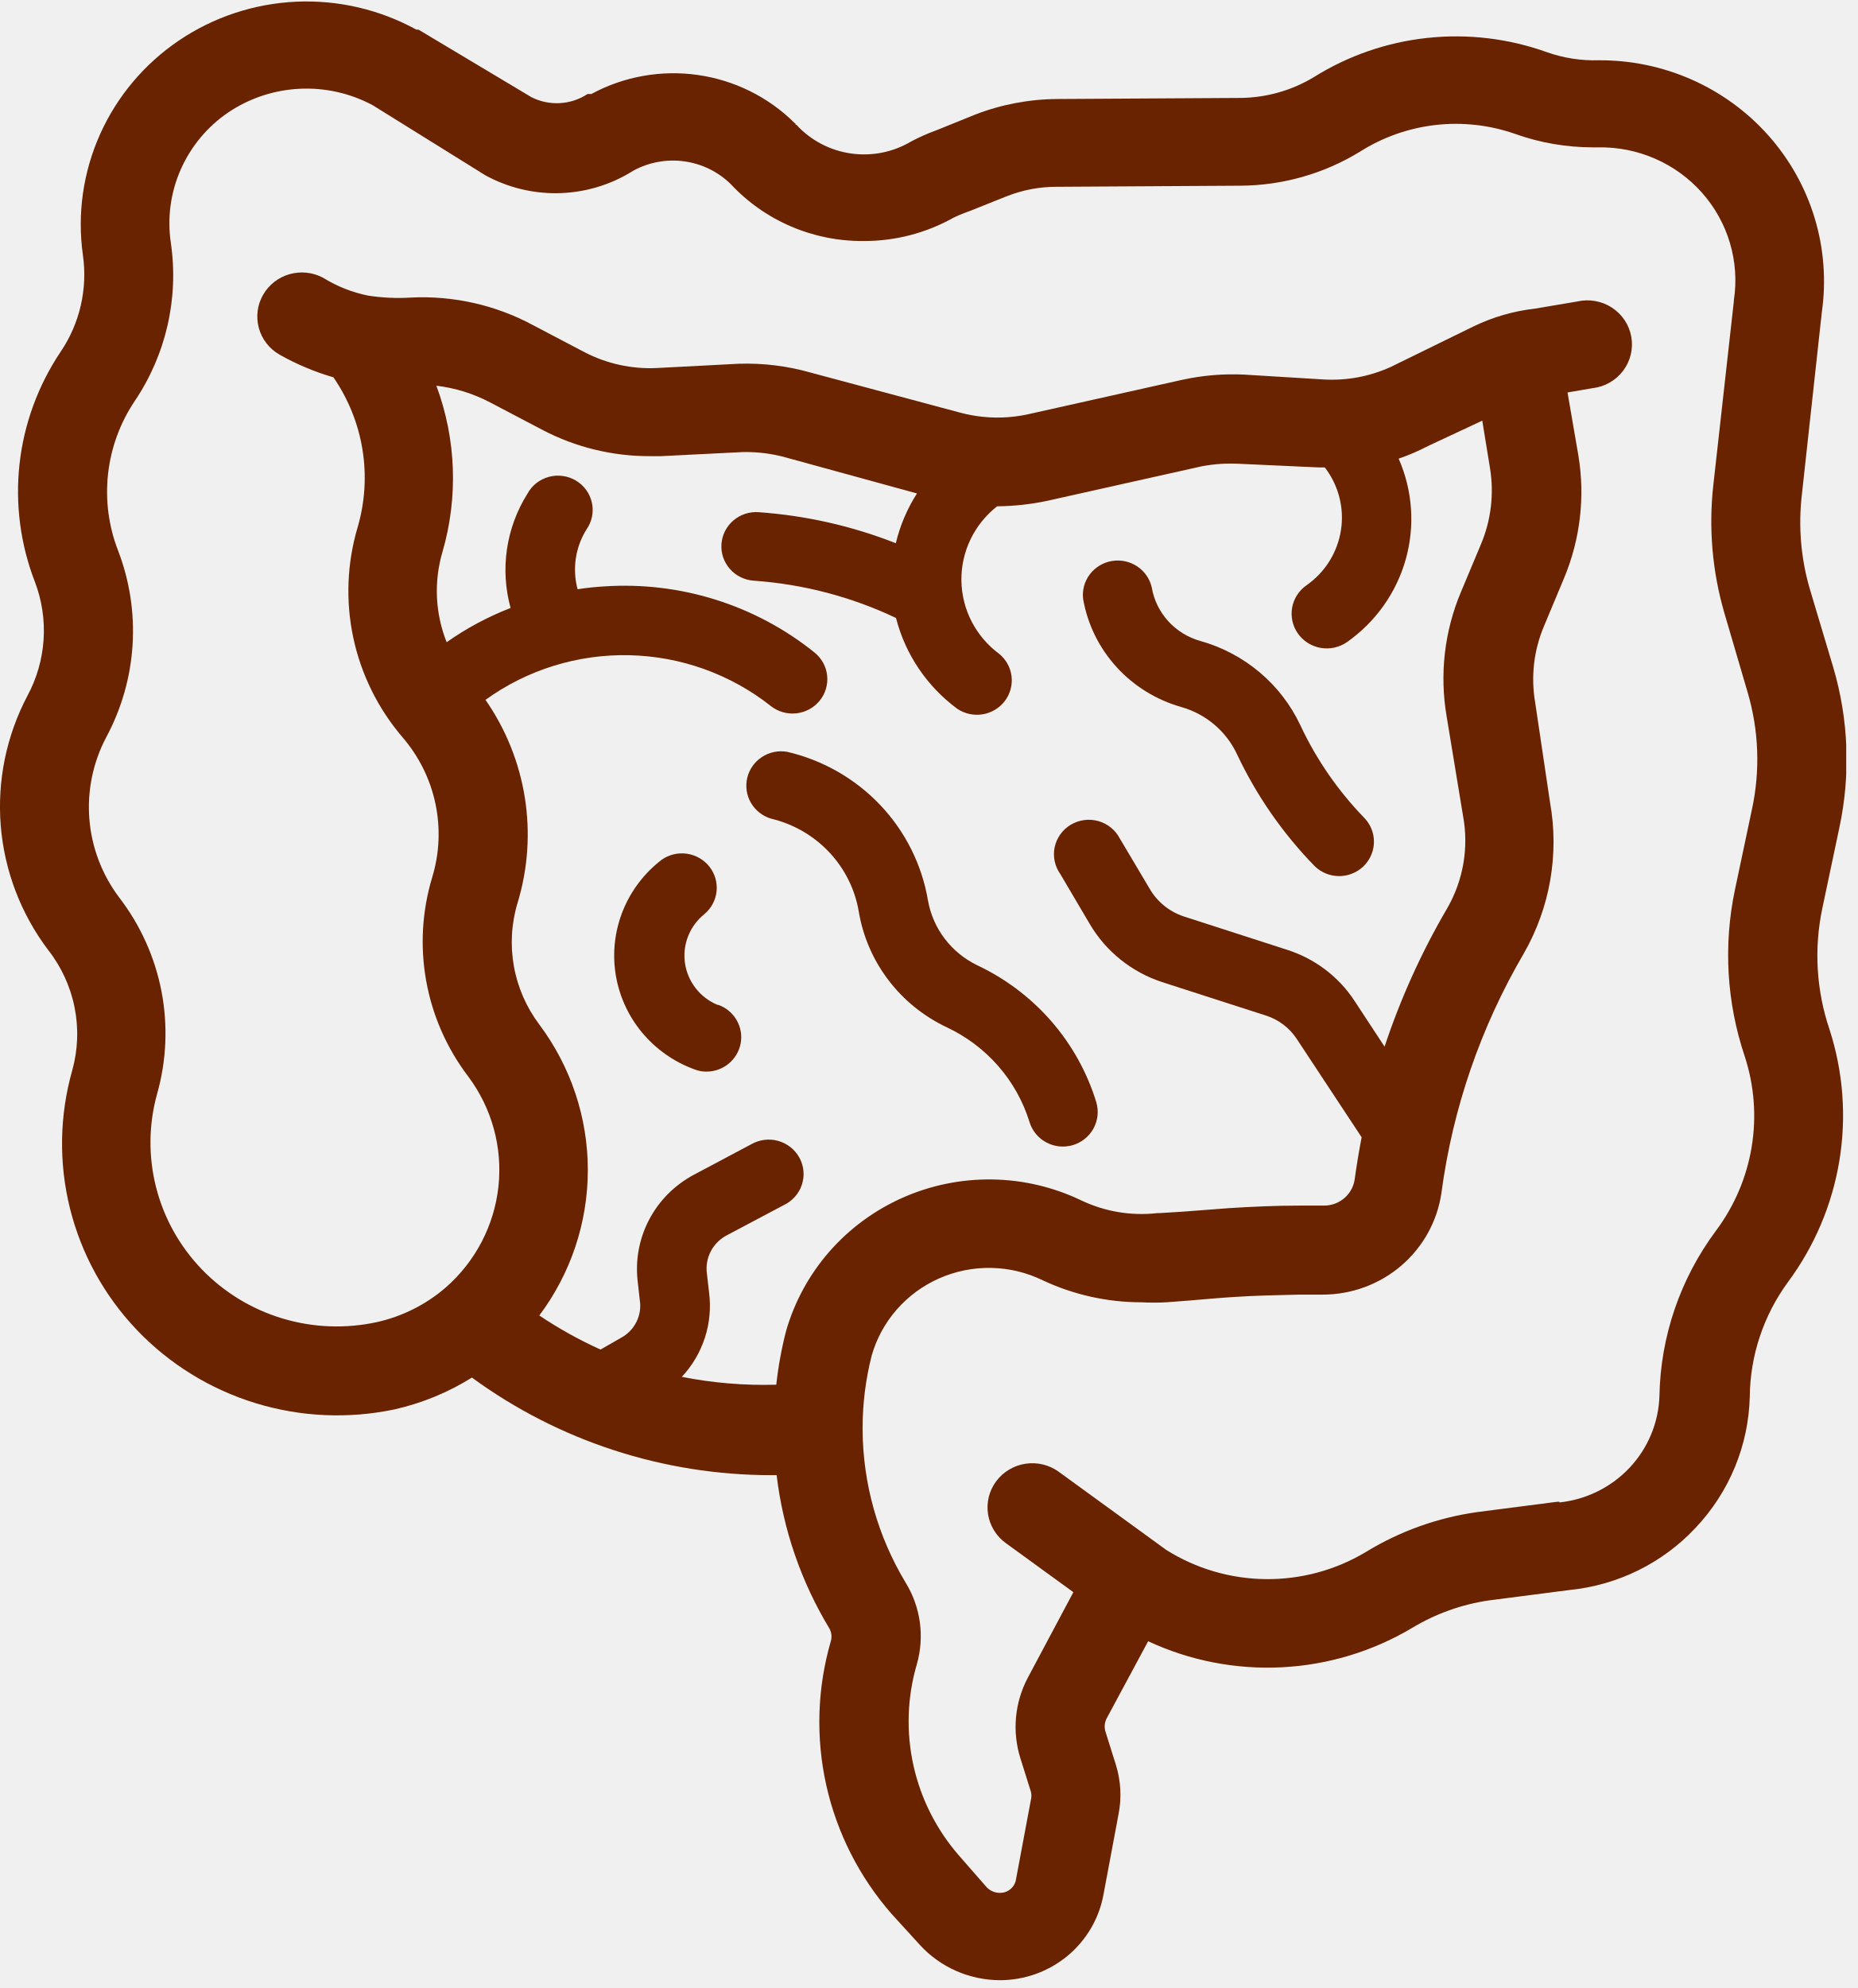
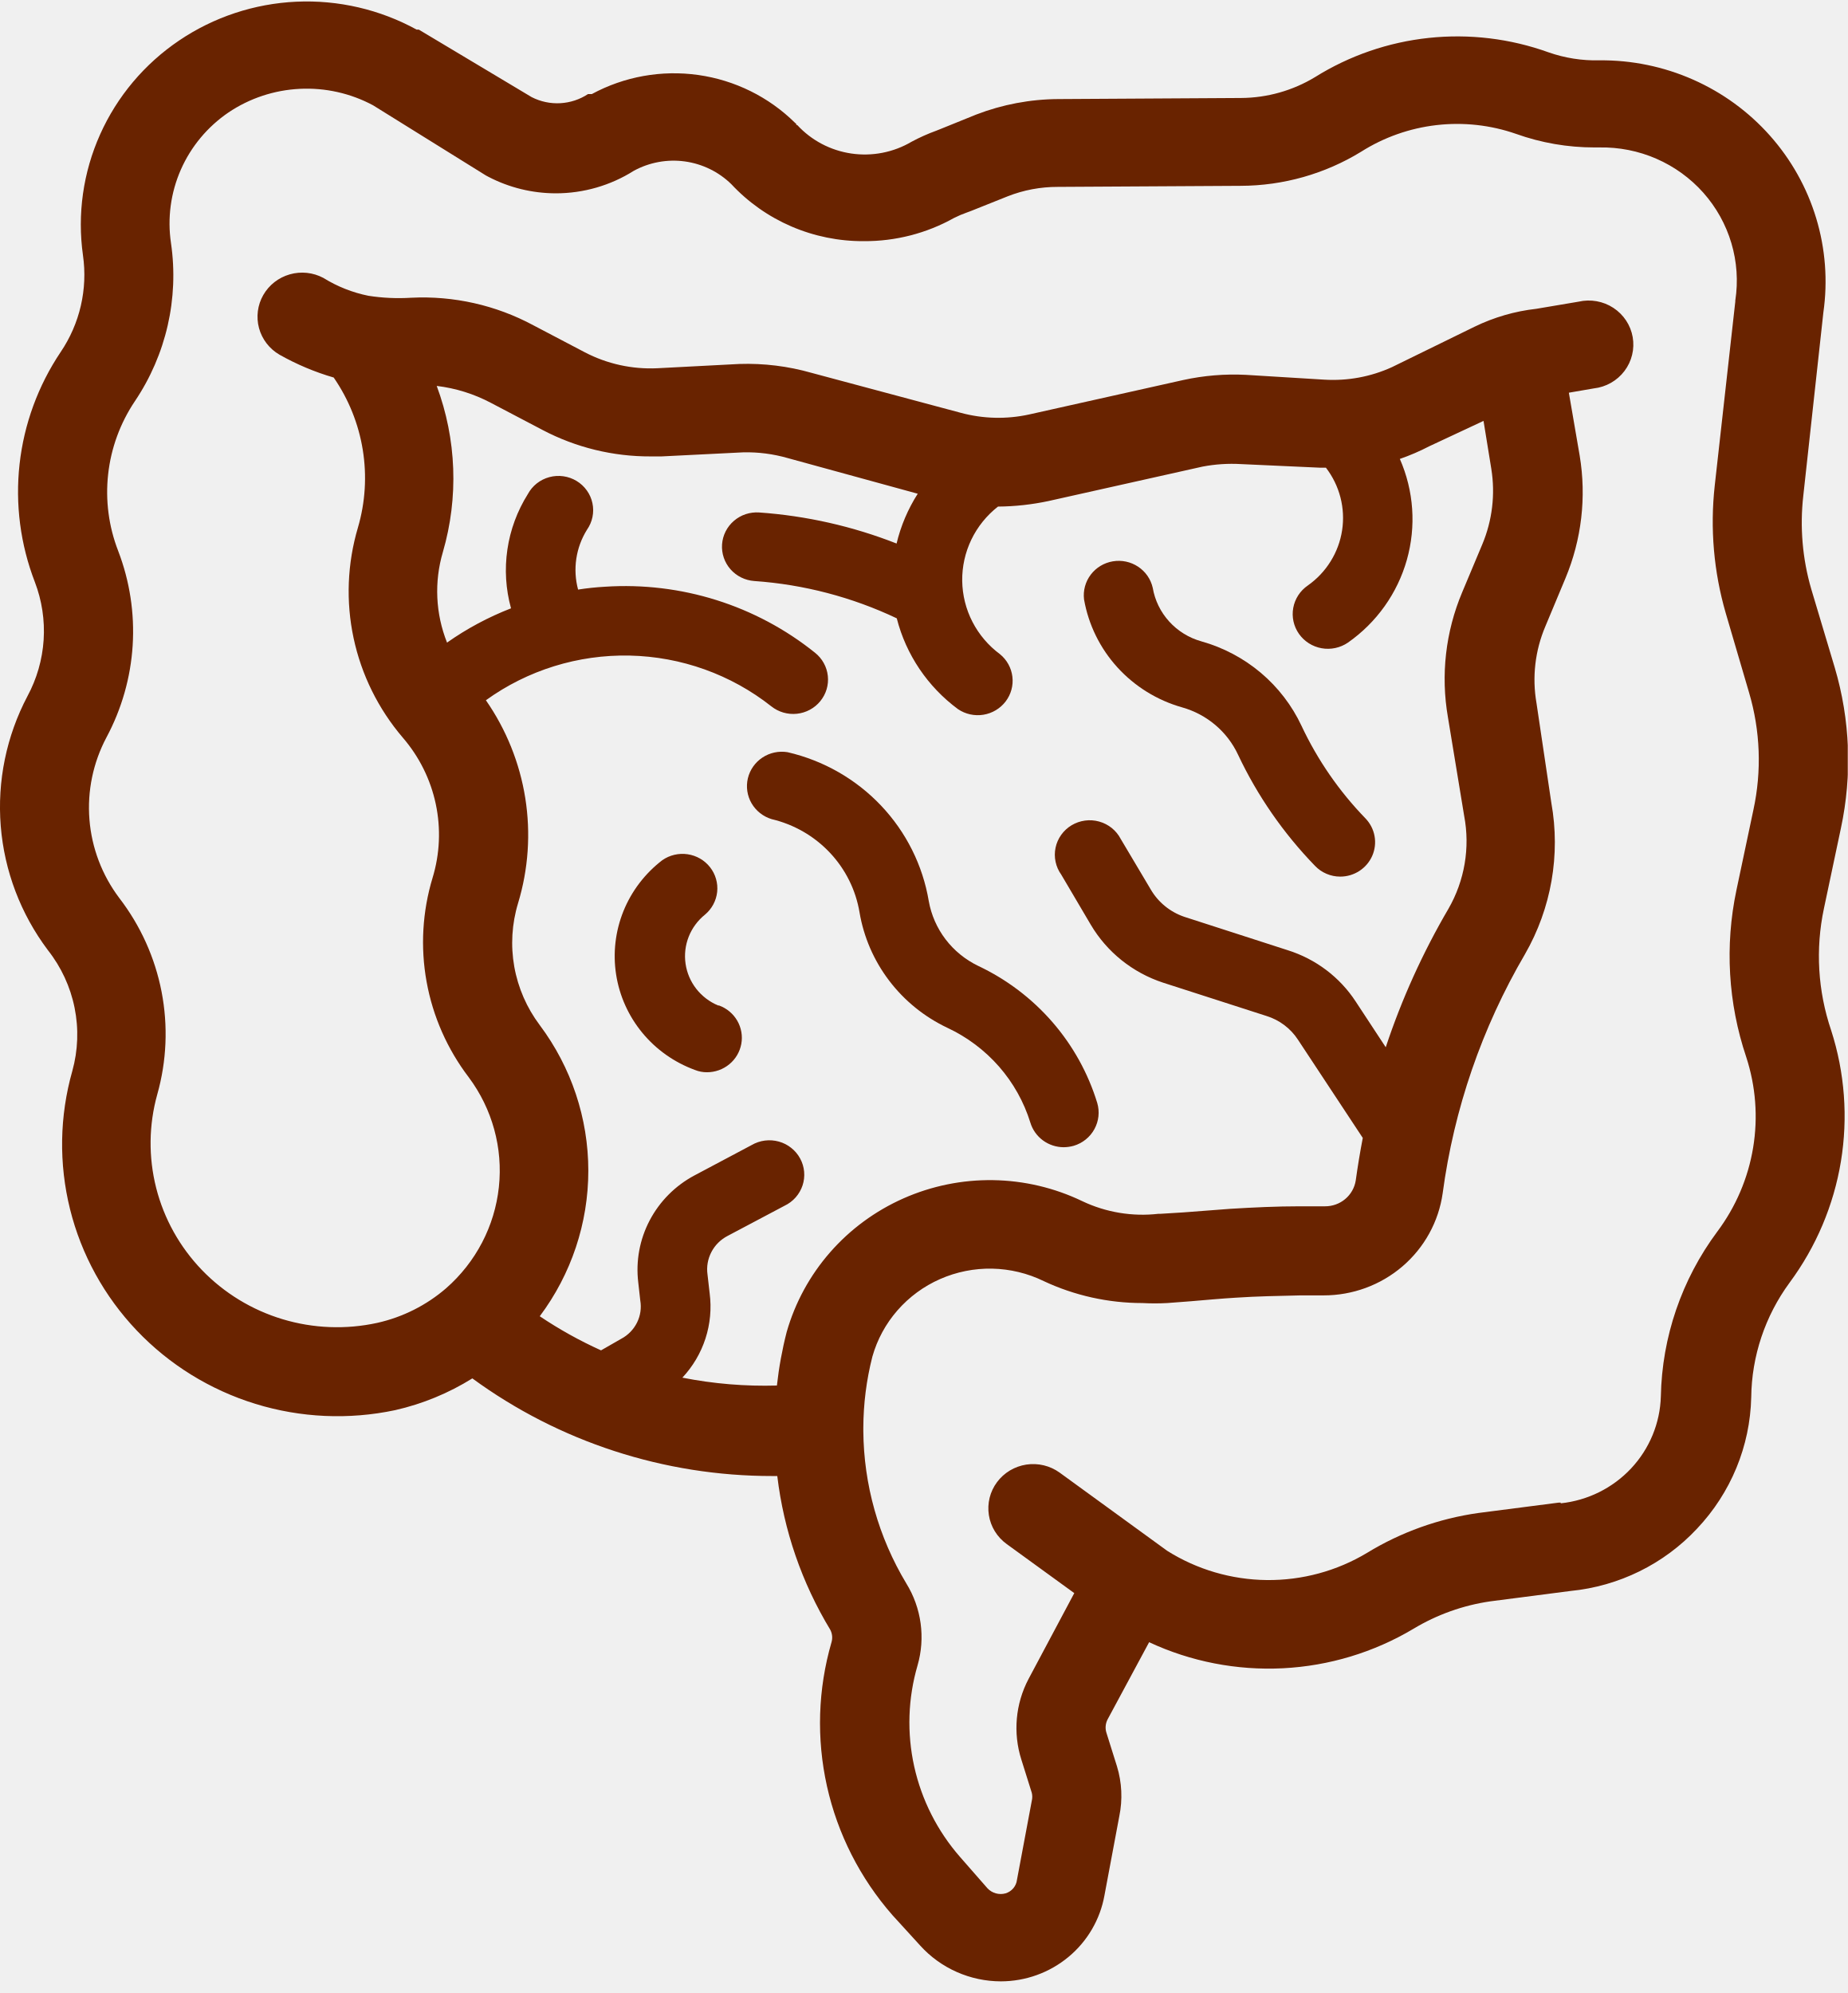
- <svg xmlns="http://www.w3.org/2000/svg" width="100" height="107" viewBox="0 0 100 107" fill="none">
+ <svg xmlns="http://www.w3.org/2000/svg" width="89" height="96" viewBox="0 0 89 96" fill="none">
  <g clip-path="url(#clip0_21_56)">
-     <path d="M98.494 55.421C97.778 53.311 97.644 51.051 98.106 48.873V48.873L99.019 44.552C99.633 41.689 99.52 38.72 98.689 35.911V35.911L97.425 31.686C96.951 30.056 96.805 28.349 96.997 26.664L98.076 16.803C98.318 15.108 98.187 13.382 97.692 11.741C97.197 10.101 96.349 8.586 95.206 7.299C94.063 6.012 92.653 4.983 91.071 4.284C89.489 3.584 87.772 3.23 86.039 3.245V3.245C85.103 3.269 84.17 3.123 83.288 2.813V2.813C81.231 2.072 79.03 1.808 76.854 2.039C74.678 2.27 72.585 2.992 70.735 4.148V4.148C69.538 4.873 68.163 5.262 66.758 5.271V5.271L56.928 5.329C55.414 5.337 53.915 5.62 52.505 6.164V6.164L50.56 6.952L50.365 7.028C49.907 7.195 49.462 7.394 49.033 7.624V7.624C48.06 8.199 46.915 8.423 45.793 8.258C44.671 8.094 43.641 7.551 42.879 6.721C42.879 6.721 42.879 6.721 42.83 6.721V6.664L42.762 6.606C41.355 5.215 39.529 4.313 37.559 4.034C35.588 3.755 33.579 4.115 31.833 5.06V5.06H31.765H31.697H31.629C31.184 5.353 30.669 5.523 30.135 5.551C29.601 5.58 29.07 5.467 28.596 5.223L22.528 1.594H22.47H22.412C20.437 0.509 18.196 -0.011 15.939 0.092C13.682 0.195 11.499 0.918 9.635 2.178C7.771 3.439 6.299 5.188 5.386 7.228C4.472 9.269 4.152 11.521 4.463 13.73V13.73C4.725 15.556 4.296 17.413 3.257 18.944C2.049 20.749 1.293 22.812 1.053 24.963C0.813 27.114 1.095 29.29 1.877 31.311C2.255 32.303 2.416 33.364 2.347 34.422C2.278 35.48 1.982 36.511 1.478 37.447C0.344 39.597 -0.154 42.018 0.04 44.434C0.235 46.851 1.114 49.164 2.577 51.11C3.293 52.018 3.784 53.078 4.012 54.207C4.24 55.336 4.198 56.501 3.889 57.611C3.201 60.036 3.159 62.595 3.767 65.041C4.375 67.487 5.612 69.737 7.359 71.572C9.105 73.407 11.303 74.765 13.737 75.515C16.172 76.266 18.761 76.382 21.255 75.854V75.854C22.726 75.52 24.13 74.942 25.406 74.145C30.076 77.562 35.735 79.403 41.547 79.397H41.809C42.157 82.32 43.128 85.138 44.658 87.664V87.664C44.768 87.871 44.792 88.112 44.726 88.336C43.994 90.859 43.91 93.523 44.482 96.086C45.054 98.65 46.264 101.032 48.003 103.017V103.017L49.5 104.659C50.046 105.262 50.714 105.744 51.461 106.075C52.208 106.406 53.018 106.578 53.837 106.58C55.168 106.577 56.455 106.112 57.474 105.266C58.493 104.419 59.177 103.246 59.408 101.952V101.952L60.205 97.698C60.39 96.805 60.346 95.881 60.079 95.009V95.009L59.515 93.214C59.438 92.975 59.459 92.717 59.573 92.494L61.809 88.336C64.055 89.382 66.528 89.864 69.008 89.738C71.488 89.612 73.898 88.883 76.025 87.616C77.29 86.853 78.699 86.35 80.166 86.137L84.474 85.581C87.082 85.325 89.504 84.132 91.28 82.23C93.098 80.308 94.137 77.792 94.197 75.163C94.221 72.947 94.941 70.793 96.258 68.998V68.998C97.686 67.068 98.632 64.833 99.02 62.474C99.409 60.115 99.229 57.699 98.494 55.421V55.421ZM36.705 74.106C37.269 73.502 37.693 72.784 37.947 72.001C38.2 71.218 38.277 70.39 38.173 69.574V69.574L38.056 68.557C37.998 68.143 38.07 67.722 38.263 67.351C38.456 66.98 38.761 66.676 39.135 66.483L42.198 64.86C42.426 64.751 42.63 64.599 42.796 64.41C42.963 64.222 43.09 64.003 43.168 63.765C43.246 63.527 43.276 63.276 43.253 63.027C43.231 62.778 43.158 62.536 43.038 62.316C42.919 62.095 42.755 61.901 42.558 61.745C42.36 61.588 42.133 61.473 41.889 61.406C41.645 61.338 41.39 61.32 41.139 61.353C40.888 61.386 40.646 61.468 40.428 61.595L37.356 63.228C36.324 63.777 35.484 64.62 34.944 65.648C34.405 66.675 34.192 67.84 34.332 68.989V68.989L34.439 69.949C34.509 70.355 34.448 70.773 34.265 71.143C34.082 71.514 33.786 71.818 33.418 72.013V72.013L32.329 72.637C31.18 72.118 30.078 71.505 29.033 70.803C30.73 68.537 31.645 65.792 31.645 62.973C31.645 60.154 30.73 57.41 29.033 55.143C28.335 54.215 27.866 53.139 27.663 52C27.461 50.862 27.53 49.692 27.866 48.585C28.421 46.753 28.554 44.822 28.254 42.932C27.955 41.043 27.231 39.245 26.136 37.668C28.376 36.05 31.093 35.206 33.868 35.265C36.642 35.324 39.32 36.283 41.488 37.994C41.68 38.147 41.9 38.261 42.136 38.329C42.372 38.398 42.619 38.42 42.864 38.394C43.109 38.368 43.346 38.295 43.562 38.178C43.778 38.062 43.969 37.905 44.123 37.716C44.278 37.527 44.393 37.309 44.462 37.076C44.532 36.843 44.554 36.599 44.528 36.357C44.502 36.115 44.428 35.881 44.31 35.668C44.192 35.455 44.033 35.266 43.841 35.114C40.666 32.561 36.629 31.292 32.543 31.561C32.058 31.588 31.574 31.639 31.094 31.715C30.949 31.174 30.917 30.611 30.998 30.058C31.08 29.505 31.275 28.974 31.571 28.498C31.716 28.292 31.818 28.058 31.869 27.812C31.919 27.566 31.919 27.312 31.866 27.066C31.814 26.82 31.712 26.587 31.565 26.381C31.418 26.176 31.23 26.002 31.013 25.871C30.796 25.74 30.554 25.654 30.302 25.619C30.05 25.583 29.793 25.599 29.548 25.665C29.302 25.732 29.073 25.847 28.874 26.003C28.675 26.16 28.511 26.356 28.391 26.578C27.822 27.486 27.448 28.5 27.292 29.557C27.137 30.615 27.203 31.692 27.487 32.723C26.267 33.196 25.111 33.815 24.045 34.566C23.427 33.013 23.348 31.301 23.822 29.698C24.675 26.759 24.559 23.629 23.491 20.759C24.512 20.882 25.501 21.191 26.408 21.671L29.189 23.131C30.978 24.072 32.976 24.56 35.003 24.552H35.577L39.991 24.331C40.793 24.315 41.593 24.418 42.363 24.638V24.638L49.364 26.558C48.837 27.383 48.452 28.288 48.226 29.237C45.865 28.309 43.372 27.746 40.837 27.567C40.592 27.55 40.346 27.581 40.112 27.657C39.879 27.734 39.664 27.856 39.478 28.015C39.104 28.336 38.873 28.792 38.839 29.281C38.804 29.77 38.967 30.252 39.293 30.622C39.618 30.992 40.079 31.219 40.574 31.254C43.233 31.439 45.833 32.12 48.236 33.261C48.735 35.215 49.898 36.94 51.532 38.148C51.931 38.417 52.419 38.524 52.896 38.447C53.372 38.37 53.8 38.114 54.091 37.733C54.381 37.352 54.512 36.876 54.456 36.402C54.399 35.928 54.16 35.494 53.788 35.191C53.166 34.73 52.66 34.136 52.307 33.452C51.955 32.768 51.767 32.013 51.756 31.246C51.746 30.479 51.914 29.72 52.248 29.027C52.581 28.334 53.072 27.726 53.681 27.25C54.593 27.242 55.502 27.142 56.394 26.952V26.952L64.687 25.099C65.369 24.969 66.065 24.924 66.758 24.965V24.965L70.978 25.157H71.319C71.685 25.632 71.951 26.176 72.101 26.755C72.25 27.334 72.281 27.937 72.19 28.528C72.099 29.119 71.889 29.686 71.573 30.196C71.256 30.705 70.839 31.147 70.346 31.494C70.142 31.634 69.968 31.812 69.833 32.019C69.698 32.225 69.606 32.456 69.562 32.697C69.473 33.185 69.584 33.688 69.87 34.096C70.156 34.503 70.594 34.782 71.089 34.87C71.583 34.958 72.092 34.849 72.505 34.566C74.047 33.485 75.165 31.913 75.674 30.115C76.182 28.316 76.048 26.399 75.295 24.686C75.84 24.498 76.37 24.27 76.88 24.004V24.004L79.797 22.641L80.215 25.214C80.437 26.59 80.269 27.999 79.729 29.285L78.65 31.859C77.755 33.982 77.489 36.313 77.882 38.58V38.58L78.757 43.89C79.081 45.6 78.781 47.369 77.911 48.883V48.883C76.528 51.244 75.398 53.741 74.537 56.334L72.923 53.876C72.064 52.56 70.768 51.583 69.257 51.11L63.696 49.315C62.937 49.055 62.298 48.533 61.897 47.846V47.846L60.283 45.128C60.165 44.902 60.001 44.702 59.802 44.541C59.602 44.38 59.371 44.261 59.123 44.192C58.875 44.123 58.615 44.105 58.36 44.14C58.105 44.174 57.859 44.26 57.639 44.392C57.419 44.524 57.229 44.7 57.08 44.908C56.932 45.116 56.828 45.352 56.776 45.601C56.724 45.85 56.725 46.108 56.778 46.356C56.831 46.605 56.935 46.841 57.084 47.049L58.669 49.737C59.537 51.21 60.92 52.32 62.558 52.858V52.858L68.129 54.653C68.822 54.869 69.417 55.318 69.811 55.921V55.921L73.302 61.211C73.156 61.97 73.03 62.738 72.923 63.506C72.86 63.894 72.659 64.246 72.356 64.5C72.052 64.753 71.667 64.891 71.27 64.889H71.144H69.899C68.693 64.889 67.449 64.946 66.195 65.023L63.676 65.215L62.432 65.292H62.315C60.91 65.454 59.486 65.217 58.212 64.61V64.61C56.718 63.893 55.083 63.507 53.422 63.482C51.761 63.456 50.114 63.791 48.598 64.462C47.082 65.133 45.734 66.124 44.648 67.366C43.563 68.608 42.766 70.07 42.315 71.648V71.648C42.071 72.595 41.896 73.558 41.79 74.529C40.084 74.578 38.378 74.437 36.705 74.106ZM83.949 80.828H83.842L79.525 81.385C77.396 81.684 75.353 82.417 73.526 83.535C71.903 84.508 70.036 85.014 68.137 84.993C66.238 84.973 64.383 84.428 62.782 83.42L56.996 79.215C56.741 79.03 56.451 78.897 56.144 78.822C55.836 78.748 55.517 78.735 55.204 78.782C54.891 78.83 54.591 78.938 54.321 79.1C54.05 79.263 53.815 79.476 53.627 79.728C53.44 79.98 53.306 80.266 53.23 80.57C53.155 80.874 53.142 81.189 53.19 81.498C53.238 81.807 53.348 82.104 53.512 82.371C53.676 82.638 53.892 82.871 54.148 83.055L57.784 85.696L55.324 90.314C54.621 91.65 54.481 93.207 54.935 94.645V94.645L55.499 96.44C55.533 96.579 55.533 96.724 55.499 96.863V96.863L54.702 101.116C54.683 101.283 54.615 101.442 54.506 101.571C54.397 101.701 54.252 101.796 54.089 101.846C53.918 101.893 53.736 101.893 53.565 101.846C53.394 101.798 53.239 101.705 53.117 101.577L51.639 99.887C50.42 98.493 49.573 96.821 49.174 95.022C48.776 93.223 48.837 91.354 49.354 89.584C49.566 88.848 49.622 88.077 49.519 87.319C49.415 86.56 49.154 85.831 48.751 85.177C47.253 82.69 46.454 79.852 46.437 76.958V76.814C46.441 75.519 46.604 74.229 46.923 72.973C47.182 72.056 47.643 71.207 48.273 70.486C48.902 69.766 49.685 69.191 50.565 68.803C51.446 68.415 52.402 68.224 53.365 68.242C54.329 68.261 55.277 68.49 56.141 68.912V68.912C57.8 69.69 59.613 70.093 61.45 70.093C61.893 70.117 62.338 70.117 62.782 70.093V70.093L64.046 69.997C64.843 69.93 65.669 69.853 66.467 69.805C67.614 69.728 68.752 69.709 69.957 69.68C70.366 69.68 70.784 69.68 71.192 69.68C72.752 69.683 74.26 69.129 75.438 68.119C76.616 67.11 77.383 65.713 77.6 64.188C78.206 59.657 79.709 55.288 82.024 51.331V51.331C83.444 48.86 83.946 45.977 83.443 43.179L82.646 37.821C82.404 36.428 82.569 34.996 83.122 33.693V33.693L84.202 31.11C85.073 29.024 85.339 26.74 84.97 24.513L84.386 21.124L85.728 20.893C86.053 20.857 86.367 20.755 86.65 20.594C86.933 20.433 87.18 20.217 87.376 19.959C87.572 19.7 87.713 19.405 87.789 19.091C87.865 18.777 87.876 18.451 87.82 18.133C87.765 17.815 87.644 17.512 87.465 17.241C87.287 16.971 87.054 16.74 86.782 16.561C86.51 16.383 86.203 16.261 85.882 16.204C85.56 16.146 85.23 16.154 84.911 16.227L82.636 16.611C81.483 16.741 80.362 17.066 79.321 17.571V17.571L74.867 19.751C73.733 20.267 72.487 20.498 71.241 20.423L67.011 20.164C65.882 20.107 64.751 20.2 63.647 20.442L55.353 22.295C54.142 22.56 52.885 22.53 51.688 22.209V22.209L43.657 20.058C42.394 19.697 41.081 19.535 39.767 19.578L35.353 19.808C34.003 19.872 32.66 19.577 31.464 18.954L28.683 17.494C26.672 16.413 24.397 15.902 22.11 16.016V16.016C21.344 16.064 20.574 16.028 19.816 15.91C18.957 15.737 18.137 15.411 17.395 14.95C16.841 14.655 16.192 14.585 15.588 14.757C14.983 14.929 14.471 15.329 14.162 15.87C13.852 16.41 13.77 17.05 13.933 17.65C14.095 18.25 14.49 18.763 15.032 19.079C15.952 19.599 16.931 20.012 17.949 20.308C18.754 21.476 19.289 22.806 19.514 24.201C19.739 25.597 19.65 27.025 19.252 28.383C18.679 30.315 18.6 32.358 19.02 34.328C19.441 36.298 20.349 38.135 21.663 39.675C22.548 40.7 23.159 41.928 23.439 43.246C23.719 44.565 23.66 45.931 23.267 47.221C22.719 49.035 22.609 50.95 22.947 52.813C23.284 54.675 24.06 56.434 25.212 57.947C26.48 59.647 27.059 61.754 26.834 63.854C26.609 65.954 25.597 67.895 23.997 69.296V69.296C22.938 70.212 21.665 70.852 20.292 71.159C18.605 71.528 16.85 71.46 15.197 70.961C13.545 70.463 12.05 69.551 10.86 68.314C9.669 67.078 8.822 65.558 8.402 63.903C7.981 62.248 8.001 60.514 8.459 58.868C8.966 57.072 9.046 55.183 8.692 53.351C8.337 51.519 7.559 49.792 6.417 48.306C5.49 47.076 4.933 45.613 4.811 44.084C4.689 42.555 5.006 41.023 5.727 39.665C6.546 38.134 7.027 36.448 7.136 34.72C7.245 32.992 6.98 31.26 6.359 29.641C5.847 28.325 5.661 26.907 5.817 25.506C5.972 24.104 6.465 22.76 7.253 21.585C8.939 19.082 9.631 16.053 9.198 13.078V13.078C8.997 11.738 9.18 10.369 9.727 9.127C10.273 7.885 11.161 6.818 12.29 6.049C13.426 5.286 14.752 4.846 16.125 4.778C17.497 4.71 18.861 5.017 20.068 5.665L26.136 9.439L26.262 9.506C27.382 10.092 28.631 10.398 29.898 10.399C31.384 10.399 32.838 9.979 34.089 9.189C34.925 8.731 35.889 8.554 36.836 8.684C37.783 8.814 38.661 9.244 39.34 9.909C40.245 10.88 41.345 11.655 42.571 12.182C43.796 12.71 45.12 12.979 46.457 12.972C48.16 12.984 49.836 12.553 51.318 11.724V11.724C51.545 11.609 51.779 11.51 52.018 11.426L52.252 11.34L54.196 10.562C55.056 10.223 55.974 10.05 56.899 10.053V10.053L66.739 9.995C69.028 9.989 71.27 9.354 73.215 8.162V8.162C74.438 7.386 75.824 6.896 77.268 6.729C78.712 6.563 80.176 6.724 81.547 7.201V7.201C82.9 7.686 84.328 7.932 85.767 7.931H86.029C87.085 7.911 88.132 8.119 89.098 8.54C90.064 8.961 90.925 9.585 91.621 10.368C92.317 11.152 92.832 12.076 93.129 13.076C93.426 14.077 93.499 15.129 93.341 16.16C93.337 16.175 93.337 16.192 93.341 16.208V16.208L92.233 26.126C91.978 28.428 92.18 30.756 92.826 32.982V32.982L94.08 37.255C94.686 39.306 94.767 41.474 94.314 43.563V43.563L93.4 47.884C92.771 50.867 92.952 53.961 93.925 56.852C94.441 58.428 94.569 60.103 94.298 61.738C94.028 63.373 93.366 64.92 92.369 66.252C90.456 68.826 89.396 71.922 89.335 75.115C89.294 76.555 88.726 77.931 87.735 78.989C86.745 80.046 85.399 80.713 83.949 80.866V80.828Z" fill="#692300" />
-     <path d="M63.589 38.052C64.245 38.237 64.854 38.561 65.372 39C65.891 39.439 66.307 39.984 66.593 40.596V40.596C67.633 42.801 69.032 44.822 70.735 46.578C70.909 46.76 71.119 46.904 71.351 47.003C71.583 47.102 71.834 47.154 72.087 47.154C72.454 47.154 72.813 47.048 73.12 46.849C73.427 46.65 73.667 46.366 73.812 46.032C73.957 45.699 74 45.331 73.935 44.974C73.87 44.617 73.701 44.287 73.448 44.024C72.03 42.562 70.867 40.878 70.006 39.041C69.492 37.945 68.745 36.972 67.815 36.189C66.885 35.405 65.795 34.828 64.619 34.499V34.499C63.952 34.312 63.352 33.943 62.889 33.433C62.426 32.923 62.119 32.294 62.004 31.619C61.899 31.154 61.618 30.748 61.218 30.483C60.818 30.218 60.33 30.115 59.856 30.195C59.381 30.275 58.956 30.533 58.668 30.914C58.38 31.295 58.252 31.771 58.309 32.243C58.547 33.603 59.169 34.87 60.103 35.897C61.037 36.925 62.245 37.671 63.589 38.052V38.052Z" fill="#692300" />
-     <path d="M46.233 49.075C46.458 50.409 47.004 51.67 47.827 52.751C48.649 53.833 49.724 54.702 50.959 55.287V55.287C52.02 55.784 52.966 56.494 53.734 57.371C54.503 58.249 55.077 59.276 55.421 60.386C55.537 60.768 55.774 61.104 56.098 61.343C56.422 61.582 56.816 61.711 57.22 61.711C57.401 61.709 57.581 61.683 57.755 61.634C58.23 61.492 58.63 61.17 58.867 60.738C59.103 60.307 59.158 59.8 59.019 59.329C58.529 57.727 57.707 56.244 56.603 54.974C55.5 53.705 54.14 52.676 52.611 51.955V51.955C51.922 51.622 51.322 51.133 50.86 50.527C50.399 49.921 50.089 49.216 49.957 48.47C49.633 46.544 48.739 44.756 47.388 43.331C46.036 41.906 44.288 40.907 42.363 40.462C41.893 40.384 41.411 40.486 41.014 40.747C40.617 41.008 40.336 41.408 40.227 41.866C40.118 42.325 40.19 42.806 40.428 43.214C40.666 43.622 41.052 43.925 41.508 44.062C42.707 44.346 43.795 44.973 44.636 45.865C45.476 46.756 46.032 47.873 46.233 49.075V49.075Z" fill="#692300" />
-     <path d="M38.63 54.087C38.166 53.894 37.761 53.586 37.453 53.192C37.146 52.799 36.947 52.333 36.875 51.841C36.804 51.349 36.862 50.848 37.045 50.385C37.228 49.922 37.53 49.513 37.92 49.2C38.289 48.891 38.524 48.454 38.575 47.979C38.626 47.504 38.489 47.028 38.193 46.65C37.897 46.272 37.465 46.022 36.986 45.951C36.508 45.88 36.02 45.995 35.625 46.271C34.693 46.984 33.972 47.93 33.535 49.011C33.098 50.093 32.962 51.27 33.14 52.42C33.319 53.571 33.805 54.654 34.55 55.556C35.295 56.459 36.27 57.148 37.375 57.553C37.582 57.637 37.803 57.679 38.027 57.678C38.467 57.678 38.893 57.525 39.231 57.246C39.569 56.967 39.796 56.579 39.874 56.151C39.952 55.723 39.874 55.282 39.656 54.905C39.437 54.527 39.091 54.238 38.678 54.087H38.63Z" fill="#692300" />
+     <path d="M88.199 49.628C87.558 47.739 87.437 45.715 87.851 43.764V43.764L88.669 39.895C89.219 37.331 89.117 34.673 88.373 32.157V32.157L87.241 28.374C86.816 26.914 86.686 25.386 86.858 23.877L87.825 15.047C88.041 13.529 87.924 11.983 87.48 10.514C87.037 9.045 86.277 7.688 85.254 6.536C84.231 5.383 82.968 4.462 81.551 3.836C80.135 3.209 78.598 2.892 77.046 2.906V2.906C76.207 2.928 75.372 2.796 74.582 2.519V2.519C72.74 1.856 70.769 1.619 68.821 1.826C66.872 2.033 64.997 2.679 63.341 3.714V3.714C62.269 4.364 61.038 4.712 59.78 4.72V4.72L50.978 4.772C49.622 4.779 48.279 5.033 47.016 5.52V5.52L45.275 6.225L45.101 6.294C44.691 6.443 44.292 6.621 43.908 6.827V6.827C43.036 7.342 42.011 7.542 41.006 7.395C40.001 7.248 39.079 6.761 38.397 6.019C38.397 6.019 38.397 6.019 38.353 6.019V5.967L38.292 5.915C37.032 4.67 35.397 3.862 33.633 3.612C31.868 3.363 30.069 3.685 28.506 4.531V4.531H28.445H28.384H28.323C27.925 4.793 27.463 4.945 26.985 4.971C26.507 4.997 26.031 4.895 25.606 4.677L20.173 1.427H20.121H20.069C18.301 0.456 16.294 -0.01 14.273 0.082C12.252 0.175 10.297 0.822 8.628 1.951C6.958 3.079 5.641 4.645 4.823 6.473C4.004 8.3 3.718 10.316 3.996 12.295V12.295C4.231 13.93 3.847 15.592 2.917 16.964C1.834 18.58 1.158 20.428 0.943 22.354C0.728 24.279 0.981 26.228 1.68 28.038C2.02 28.927 2.163 29.876 2.102 30.823C2.04 31.771 1.775 32.694 1.323 33.533C0.308 35.458 -0.138 37.626 0.036 39.79C0.21 41.953 0.997 44.025 2.307 45.768C2.948 46.581 3.388 47.53 3.592 48.541C3.797 49.551 3.759 50.595 3.483 51.589C2.867 53.76 2.829 56.052 3.373 58.242C3.917 60.433 5.025 62.447 6.589 64.09C8.154 65.734 10.121 66.95 12.301 67.622C14.481 68.294 16.8 68.398 19.033 67.925V67.925C20.351 67.626 21.608 67.108 22.751 66.395C26.932 69.454 32 71.103 37.204 71.098H37.439C37.751 73.716 38.62 76.239 39.99 78.501V78.501C40.088 78.686 40.11 78.902 40.051 79.103C39.395 81.362 39.32 83.747 39.833 86.043C40.345 88.338 41.428 90.471 42.985 92.249V92.249L44.326 93.719C44.815 94.259 45.413 94.691 46.082 94.987C46.751 95.284 47.476 95.438 48.209 95.439C49.401 95.437 50.554 95.02 51.466 94.262C52.378 93.505 52.991 92.454 53.198 91.295V91.295L53.912 87.486C54.077 86.686 54.038 85.859 53.799 85.078V85.078L53.294 83.47C53.225 83.257 53.244 83.026 53.346 82.826L55.349 79.103C57.36 80.039 59.574 80.47 61.795 80.358C64.016 80.245 66.174 79.593 68.078 78.458C69.211 77.775 70.473 77.324 71.787 77.134L75.644 76.635C77.979 76.406 80.148 75.338 81.739 73.634C83.367 71.913 84.297 69.661 84.35 67.306C84.372 65.322 85.017 63.393 86.196 61.786V61.786C87.475 60.058 88.322 58.056 88.67 55.944C89.018 53.831 88.856 51.667 88.199 49.628V49.628ZM32.868 66.36C33.373 65.819 33.753 65.176 33.98 64.475C34.207 63.774 34.276 63.032 34.182 62.302V62.302L34.078 61.391C34.026 61.02 34.091 60.643 34.264 60.311C34.437 59.978 34.709 59.707 35.044 59.533L37.787 58.08C37.991 57.983 38.174 57.846 38.323 57.678C38.472 57.509 38.585 57.312 38.656 57.1C38.726 56.887 38.752 56.662 38.732 56.439C38.712 56.216 38.647 55.999 38.539 55.802C38.432 55.605 38.286 55.431 38.109 55.291C37.932 55.15 37.729 55.047 37.51 54.987C37.292 54.927 37.064 54.911 36.839 54.94C36.614 54.969 36.398 55.043 36.202 55.157L33.451 56.618C32.527 57.11 31.775 57.865 31.292 58.786C30.809 59.706 30.618 60.748 30.743 61.777V61.777L30.839 62.637C30.902 63.001 30.848 63.375 30.683 63.707C30.519 64.038 30.254 64.311 29.925 64.486V64.486L28.95 65.045C27.921 64.58 26.934 64.031 25.998 63.402C27.517 61.373 28.337 58.915 28.337 56.391C28.337 53.867 27.517 51.409 25.998 49.379C25.373 48.548 24.953 47.584 24.771 46.565C24.59 45.545 24.652 44.498 24.953 43.506C25.45 41.866 25.569 40.136 25.301 38.445C25.033 36.753 24.384 35.142 23.404 33.73C25.41 32.282 27.843 31.526 30.328 31.578C32.812 31.631 35.21 32.49 37.151 34.023C37.323 34.159 37.52 34.261 37.731 34.323C37.943 34.384 38.164 34.404 38.383 34.381C38.603 34.358 38.815 34.292 39.008 34.188C39.202 34.084 39.373 33.943 39.511 33.773C39.649 33.604 39.753 33.409 39.815 33.201C39.877 32.992 39.897 32.773 39.873 32.557C39.85 32.34 39.784 32.131 39.678 31.94C39.573 31.748 39.43 31.58 39.258 31.443C36.415 29.157 32.8 28.021 29.141 28.262C28.707 28.286 28.274 28.332 27.844 28.399C27.714 27.916 27.685 27.411 27.758 26.916C27.831 26.421 28.006 25.946 28.271 25.519C28.401 25.334 28.492 25.125 28.537 24.905C28.583 24.684 28.582 24.457 28.535 24.237C28.489 24.016 28.397 23.808 28.265 23.624C28.134 23.44 27.966 23.284 27.771 23.167C27.577 23.049 27.36 22.973 27.135 22.941C26.909 22.909 26.679 22.923 26.459 22.983C26.239 23.042 26.034 23.145 25.856 23.285C25.678 23.426 25.531 23.601 25.424 23.8C24.914 24.613 24.578 25.521 24.439 26.468C24.3 27.415 24.359 28.379 24.614 29.302C23.522 29.726 22.486 30.28 21.532 30.953C20.978 29.562 20.907 28.029 21.331 26.594C22.096 23.962 21.992 21.159 21.035 18.589C21.95 18.699 22.835 18.976 23.647 19.406L26.137 20.713C27.74 21.556 29.529 21.993 31.344 21.985H31.858L35.811 21.788C36.529 21.773 37.245 21.866 37.935 22.063V22.063L44.204 23.782C43.732 24.521 43.388 25.331 43.185 26.181C41.07 25.35 38.839 24.845 36.568 24.685C36.349 24.67 36.128 24.698 35.919 24.766C35.711 24.835 35.518 24.944 35.352 25.087C35.016 25.374 34.81 25.782 34.779 26.22C34.748 26.658 34.894 27.09 35.185 27.421C35.477 27.753 35.89 27.956 36.333 27.987C38.714 28.153 41.042 28.763 43.194 29.784C43.64 31.534 44.682 33.079 46.145 34.16C46.502 34.401 46.94 34.497 47.366 34.428C47.793 34.359 48.176 34.13 48.437 33.789C48.697 33.448 48.814 33.021 48.763 32.597C48.713 32.173 48.499 31.784 48.166 31.512C47.609 31.1 47.155 30.567 46.84 29.955C46.524 29.343 46.356 28.667 46.346 27.98C46.337 27.293 46.488 26.613 46.786 25.993C47.085 25.372 47.524 24.828 48.07 24.401C48.886 24.395 49.7 24.305 50.499 24.135V24.135L57.926 22.475C58.536 22.359 59.159 22.318 59.78 22.355V22.355L63.559 22.527H63.864C64.192 22.953 64.43 23.44 64.564 23.959C64.698 24.477 64.725 25.017 64.644 25.546C64.563 26.076 64.375 26.583 64.091 27.039C63.808 27.496 63.434 27.891 62.993 28.202C62.81 28.327 62.654 28.487 62.533 28.672C62.413 28.857 62.331 29.063 62.291 29.28C62.211 29.717 62.31 30.167 62.566 30.532C62.823 30.897 63.215 31.146 63.658 31.225C64.1 31.304 64.556 31.206 64.926 30.953C66.307 29.985 67.308 28.578 67.763 26.967C68.218 25.356 68.099 23.64 67.425 22.106C67.912 21.937 68.387 21.733 68.844 21.495V21.495L71.456 20.274L71.83 22.579C72.029 23.81 71.878 25.072 71.395 26.224L70.428 28.529C69.627 30.43 69.389 32.517 69.741 34.547V34.547L70.524 39.302C70.815 40.834 70.546 42.418 69.767 43.773V43.773C68.529 45.888 67.516 48.124 66.746 50.445L65.3 48.244C64.531 47.066 63.37 46.191 62.018 45.768L57.038 44.16C56.358 43.927 55.786 43.46 55.427 42.844V42.844L53.981 40.411C53.876 40.209 53.729 40.029 53.551 39.885C53.372 39.741 53.165 39.635 52.943 39.573C52.721 39.511 52.489 39.495 52.26 39.526C52.031 39.557 51.811 39.634 51.614 39.752C51.417 39.87 51.247 40.028 51.114 40.214C50.981 40.4 50.888 40.611 50.842 40.834C50.795 41.058 50.795 41.288 50.843 41.511C50.89 41.734 50.983 41.945 51.117 42.131L52.536 44.538C53.314 45.857 54.552 46.851 56.019 47.333V47.333L61.008 48.94C61.628 49.134 62.161 49.535 62.514 50.075V50.075L65.64 54.813C65.509 55.492 65.396 56.18 65.3 56.868C65.244 57.215 65.064 57.531 64.792 57.758C64.521 57.985 64.176 58.108 63.82 58.106H63.707H62.593C61.513 58.106 60.398 58.158 59.275 58.226L57.02 58.398L55.906 58.467H55.801C54.543 58.612 53.268 58.4 52.127 57.857V57.857C50.789 57.214 49.325 56.869 47.838 56.846C46.35 56.823 44.876 57.123 43.518 57.724C42.161 58.325 40.953 59.212 39.981 60.324C39.009 61.436 38.296 62.745 37.892 64.159V64.159C37.674 65.007 37.517 65.869 37.421 66.739C35.894 66.783 34.366 66.656 32.868 66.36ZM75.174 72.379H75.078L71.212 72.878C69.306 73.146 67.477 73.802 65.84 74.803C64.387 75.675 62.715 76.127 61.015 76.109C59.314 76.091 57.653 75.603 56.219 74.7L51.039 70.934C50.81 70.769 50.551 70.65 50.275 70.583C50 70.517 49.714 70.505 49.434 70.547C49.154 70.59 48.885 70.687 48.642 70.832C48.4 70.978 48.189 71.169 48.022 71.394C47.854 71.62 47.733 71.876 47.666 72.148C47.599 72.42 47.587 72.703 47.63 72.979C47.673 73.256 47.771 73.521 47.918 73.761C48.066 74 48.259 74.208 48.488 74.374L51.744 76.738L49.541 80.874C48.911 82.07 48.786 83.464 49.193 84.751V84.751L49.698 86.359C49.728 86.484 49.728 86.613 49.698 86.738V86.738L48.984 90.547C48.967 90.697 48.906 90.838 48.808 90.954C48.711 91.07 48.581 91.156 48.435 91.2C48.282 91.243 48.119 91.243 47.966 91.2C47.812 91.158 47.674 91.074 47.565 90.959L46.241 89.446C45.15 88.198 44.392 86.7 44.034 85.089C43.677 83.478 43.732 81.805 44.195 80.22C44.385 79.561 44.435 78.871 44.342 78.191C44.249 77.512 44.016 76.859 43.655 76.274C42.314 74.046 41.599 71.505 41.583 68.914V68.785C41.586 67.625 41.732 66.47 42.019 65.346C42.251 64.525 42.663 63.764 43.227 63.119C43.791 62.473 44.491 61.958 45.28 61.611C46.068 61.264 46.924 61.092 47.787 61.109C48.65 61.126 49.499 61.331 50.273 61.709V61.709C51.758 62.405 53.382 62.766 55.026 62.766C55.424 62.788 55.822 62.788 56.219 62.766V62.766L57.351 62.68C58.065 62.62 58.805 62.551 59.519 62.508C60.546 62.439 61.565 62.422 62.645 62.397C63.01 62.397 63.385 62.397 63.751 62.397C65.147 62.399 66.498 61.903 67.552 60.999C68.607 60.095 69.295 58.844 69.488 57.478C70.031 53.421 71.377 49.509 73.45 45.965V45.965C74.722 43.753 75.171 41.171 74.721 38.666L74.007 33.868C73.79 32.621 73.938 31.338 74.434 30.171V30.171L75.4 27.858C76.18 25.99 76.419 23.945 76.088 21.951L75.566 18.916L76.767 18.709C77.058 18.677 77.339 18.585 77.593 18.441C77.846 18.297 78.068 18.104 78.243 17.872C78.418 17.641 78.544 17.377 78.612 17.096C78.681 16.815 78.69 16.523 78.641 16.238C78.591 15.953 78.483 15.681 78.323 15.439C78.163 15.197 77.954 14.99 77.711 14.83C77.467 14.67 77.192 14.561 76.904 14.51C76.616 14.458 76.321 14.466 76.036 14.531L73.998 14.875C72.966 14.991 71.962 15.282 71.029 15.735V15.735L67.042 17.686C66.026 18.149 64.91 18.355 63.794 18.288L60.007 18.056C58.996 18.005 57.982 18.089 56.994 18.305L49.567 19.965C48.483 20.202 47.356 20.175 46.285 19.887V19.887L39.093 17.961C37.962 17.638 36.787 17.493 35.61 17.532L31.657 17.738C30.448 17.795 29.246 17.53 28.175 16.973L25.685 15.666C23.884 14.698 21.847 14.239 19.799 14.342V14.342C19.113 14.385 18.424 14.353 17.744 14.247C16.975 14.092 16.241 13.8 15.576 13.387C15.081 13.123 14.5 13.061 13.959 13.215C13.417 13.369 12.959 13.726 12.681 14.211C12.404 14.695 12.331 15.267 12.476 15.805C12.622 16.342 12.975 16.802 13.46 17.084C14.285 17.55 15.161 17.92 16.073 18.185C16.794 19.231 17.273 20.422 17.474 21.672C17.676 22.922 17.596 24.2 17.239 25.416C16.727 27.146 16.655 28.975 17.032 30.74C17.409 32.504 18.222 34.149 19.398 35.527C20.191 36.445 20.738 37.545 20.989 38.726C21.24 39.906 21.187 41.13 20.835 42.285C20.344 43.909 20.245 45.624 20.548 47.292C20.85 48.96 21.545 50.535 22.576 51.89C23.712 53.412 24.231 55.299 24.029 57.18C23.828 59.06 22.921 60.798 21.488 62.053V62.053C20.54 62.872 19.4 63.446 18.171 63.721C16.66 64.051 15.088 63.99 13.609 63.544C12.129 63.098 10.791 62.281 9.725 61.174C8.658 60.066 7.9 58.706 7.523 57.224C7.147 55.741 7.164 54.188 7.575 52.715C8.029 51.106 8.1 49.415 7.783 47.774C7.466 46.134 6.769 44.588 5.746 43.257C4.916 42.156 4.417 40.845 4.308 39.476C4.198 38.107 4.483 36.735 5.128 35.519C5.862 34.148 6.292 32.638 6.39 31.091C6.487 29.543 6.25 27.993 5.694 26.542C5.236 25.364 5.069 24.094 5.209 22.84C5.348 21.585 5.789 20.381 6.495 19.328C8.004 17.087 8.624 14.375 8.236 11.711V11.711C8.057 10.511 8.221 9.285 8.71 8.173C9.199 7.061 9.994 6.106 11.005 5.417C12.022 4.733 13.21 4.339 14.439 4.279C15.668 4.218 16.89 4.493 17.971 5.073L23.404 8.452L23.517 8.512C24.52 9.037 25.638 9.311 26.773 9.312C28.103 9.312 29.405 8.936 30.526 8.228C31.274 7.819 32.138 7.66 32.985 7.776C33.833 7.893 34.62 8.278 35.227 8.873C36.038 9.743 37.023 10.437 38.121 10.909C39.218 11.381 40.404 11.622 41.601 11.616C43.126 11.626 44.627 11.241 45.954 10.498V10.498C46.157 10.396 46.366 10.307 46.581 10.232L46.79 10.154L48.531 9.458C49.301 9.154 50.123 9 50.952 9.002V9.002L59.763 8.951C61.812 8.945 63.82 8.376 65.561 7.308V7.308C66.657 6.614 67.898 6.175 69.192 6.026C70.485 5.877 71.795 6.021 73.023 6.449V6.449C74.234 6.882 75.513 7.103 76.802 7.102H77.037C77.982 7.084 78.92 7.27 79.784 7.647C80.649 8.024 81.42 8.583 82.044 9.284C82.667 9.986 83.128 10.814 83.394 11.71C83.66 12.605 83.725 13.547 83.584 14.471C83.58 14.485 83.58 14.5 83.584 14.514V14.514L82.592 23.395C82.364 25.456 82.544 27.541 83.123 29.535V29.535L84.246 33.361C84.789 35.197 84.861 37.139 84.455 39.01V39.01L83.637 42.879C83.074 45.55 83.236 48.32 84.107 50.909C84.569 52.321 84.684 53.821 84.441 55.285C84.199 56.748 83.607 58.134 82.714 59.327C81 61.632 80.052 64.404 79.997 67.263C79.96 68.552 79.451 69.785 78.564 70.732C77.677 71.679 76.473 72.276 75.174 72.413V72.379Z" fill="#692300" />
+     <path d="M56.942 34.074C57.53 34.24 58.075 34.53 58.539 34.923C59.004 35.317 59.376 35.804 59.632 36.353V36.353C60.563 38.327 61.816 40.137 63.341 41.709C63.497 41.872 63.685 42.002 63.893 42.09C64.101 42.179 64.325 42.225 64.552 42.225C64.88 42.226 65.202 42.13 65.477 41.952C65.751 41.773 65.967 41.519 66.097 41.221C66.227 40.922 66.265 40.593 66.207 40.273C66.149 39.953 65.997 39.658 65.77 39.422C64.501 38.113 63.46 36.605 62.688 34.96C62.228 33.979 61.559 33.108 60.727 32.406C59.894 31.704 58.918 31.188 57.865 30.893V30.893C57.267 30.726 56.73 30.395 56.316 29.938C55.901 29.482 55.626 28.918 55.523 28.314C55.429 27.898 55.177 27.534 54.819 27.297C54.461 27.059 54.024 26.967 53.599 27.039C53.174 27.111 52.794 27.341 52.536 27.682C52.278 28.024 52.163 28.45 52.214 28.872C52.428 30.091 52.984 31.225 53.82 32.145C54.657 33.065 55.738 33.734 56.942 34.074V34.074Z" fill="#692300" />
+     <path d="M41.4 43.945C41.602 45.14 42.091 46.269 42.828 47.237C43.564 48.206 44.526 48.984 45.632 49.508V49.508C46.583 49.953 47.429 50.588 48.118 51.374C48.806 52.161 49.32 53.08 49.628 54.074C49.731 54.416 49.944 54.717 50.234 54.931C50.525 55.145 50.877 55.26 51.239 55.26C51.401 55.258 51.562 55.235 51.718 55.191C52.144 55.064 52.502 54.776 52.713 54.389C52.925 54.003 52.974 53.55 52.85 53.128C52.411 51.693 51.675 50.365 50.687 49.228C49.699 48.091 48.481 47.17 47.112 46.524V46.524C46.495 46.226 45.957 45.788 45.544 45.246C45.131 44.703 44.854 44.072 44.735 43.403C44.445 41.679 43.644 40.077 42.434 38.801C41.224 37.525 39.659 36.631 37.935 36.232C37.514 36.163 37.082 36.254 36.727 36.488C36.372 36.721 36.12 37.08 36.022 37.49C35.925 37.9 35.989 38.332 36.202 38.697C36.415 39.062 36.761 39.334 37.169 39.457C38.243 39.711 39.217 40.272 39.97 41.071C40.723 41.869 41.22 42.869 41.4 43.945V43.945Z" fill="#692300" />
+     <path d="M34.592 48.433C34.176 48.26 33.814 47.984 33.538 47.632C33.263 47.28 33.085 46.863 33.021 46.422C32.957 45.982 33.009 45.533 33.173 45.118C33.337 44.703 33.607 44.338 33.956 44.057C34.287 43.781 34.497 43.389 34.543 42.964C34.588 42.538 34.466 42.112 34.201 41.774C33.936 41.435 33.548 41.211 33.12 41.148C32.692 41.085 32.255 41.187 31.901 41.434C31.067 42.073 30.421 42.92 30.029 43.888C29.638 44.857 29.516 45.91 29.676 46.941C29.836 47.971 30.272 48.941 30.939 49.749C31.605 50.557 32.479 51.174 33.469 51.537C33.654 51.612 33.852 51.65 34.052 51.649C34.446 51.649 34.828 51.512 35.13 51.262C35.433 51.012 35.636 50.665 35.706 50.282C35.776 49.899 35.706 49.504 35.511 49.166C35.315 48.828 35.005 48.568 34.635 48.433H34.592Z" fill="#692300" />
  </g>
  <defs>
    <clipPath id="clip0_21_56">
-       <rect width="99.389" height="106.637" fill="white" />
+       <rect width="89" height="95.491" fill="white" />
    </clipPath>
  </defs>
</svg>
